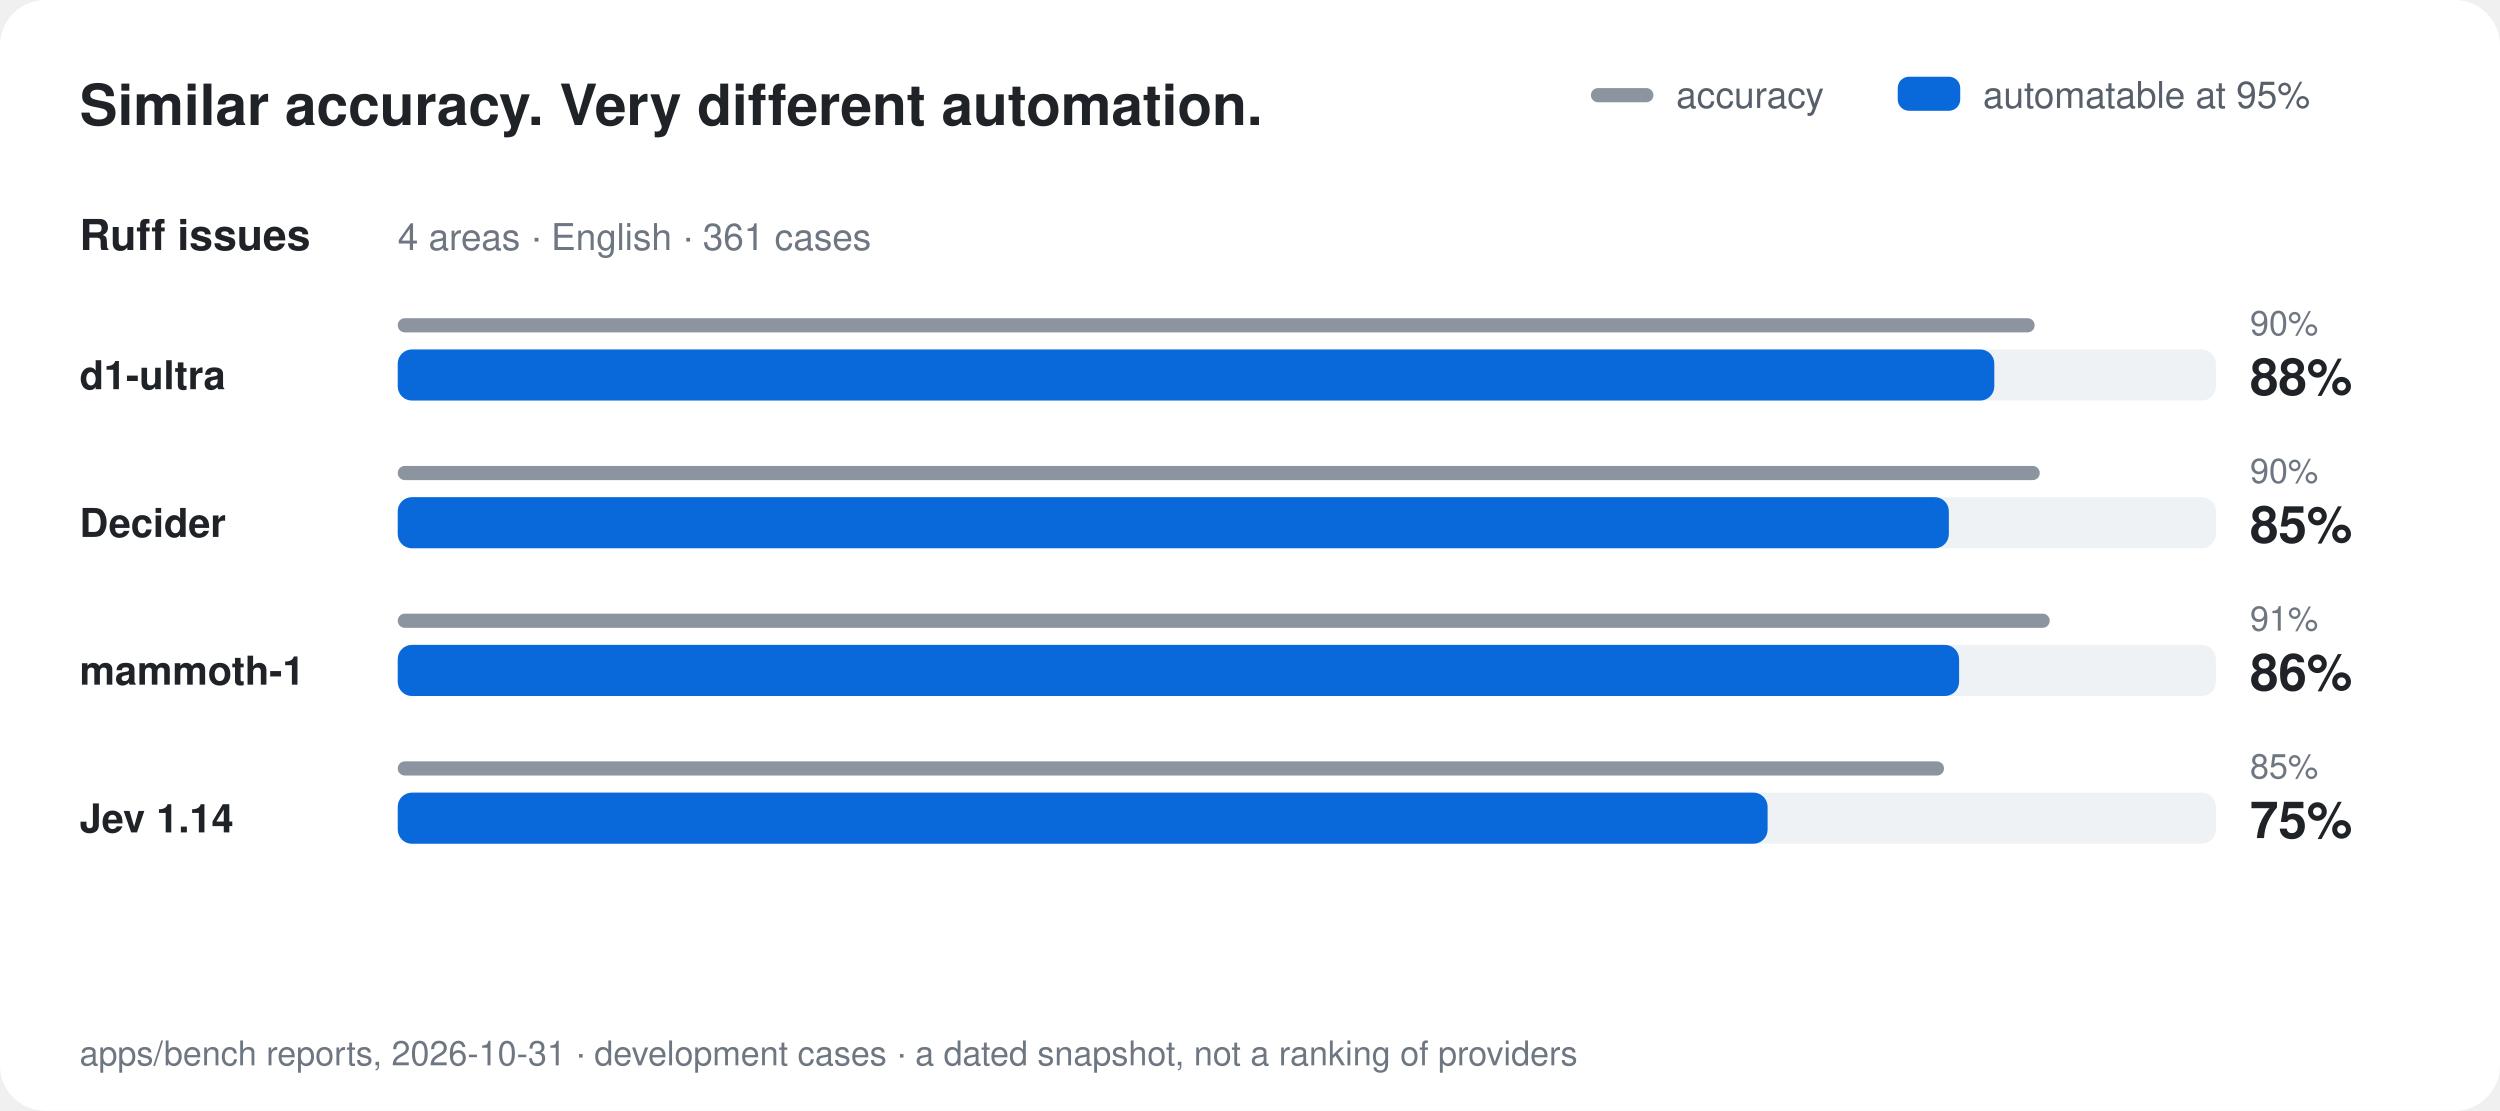
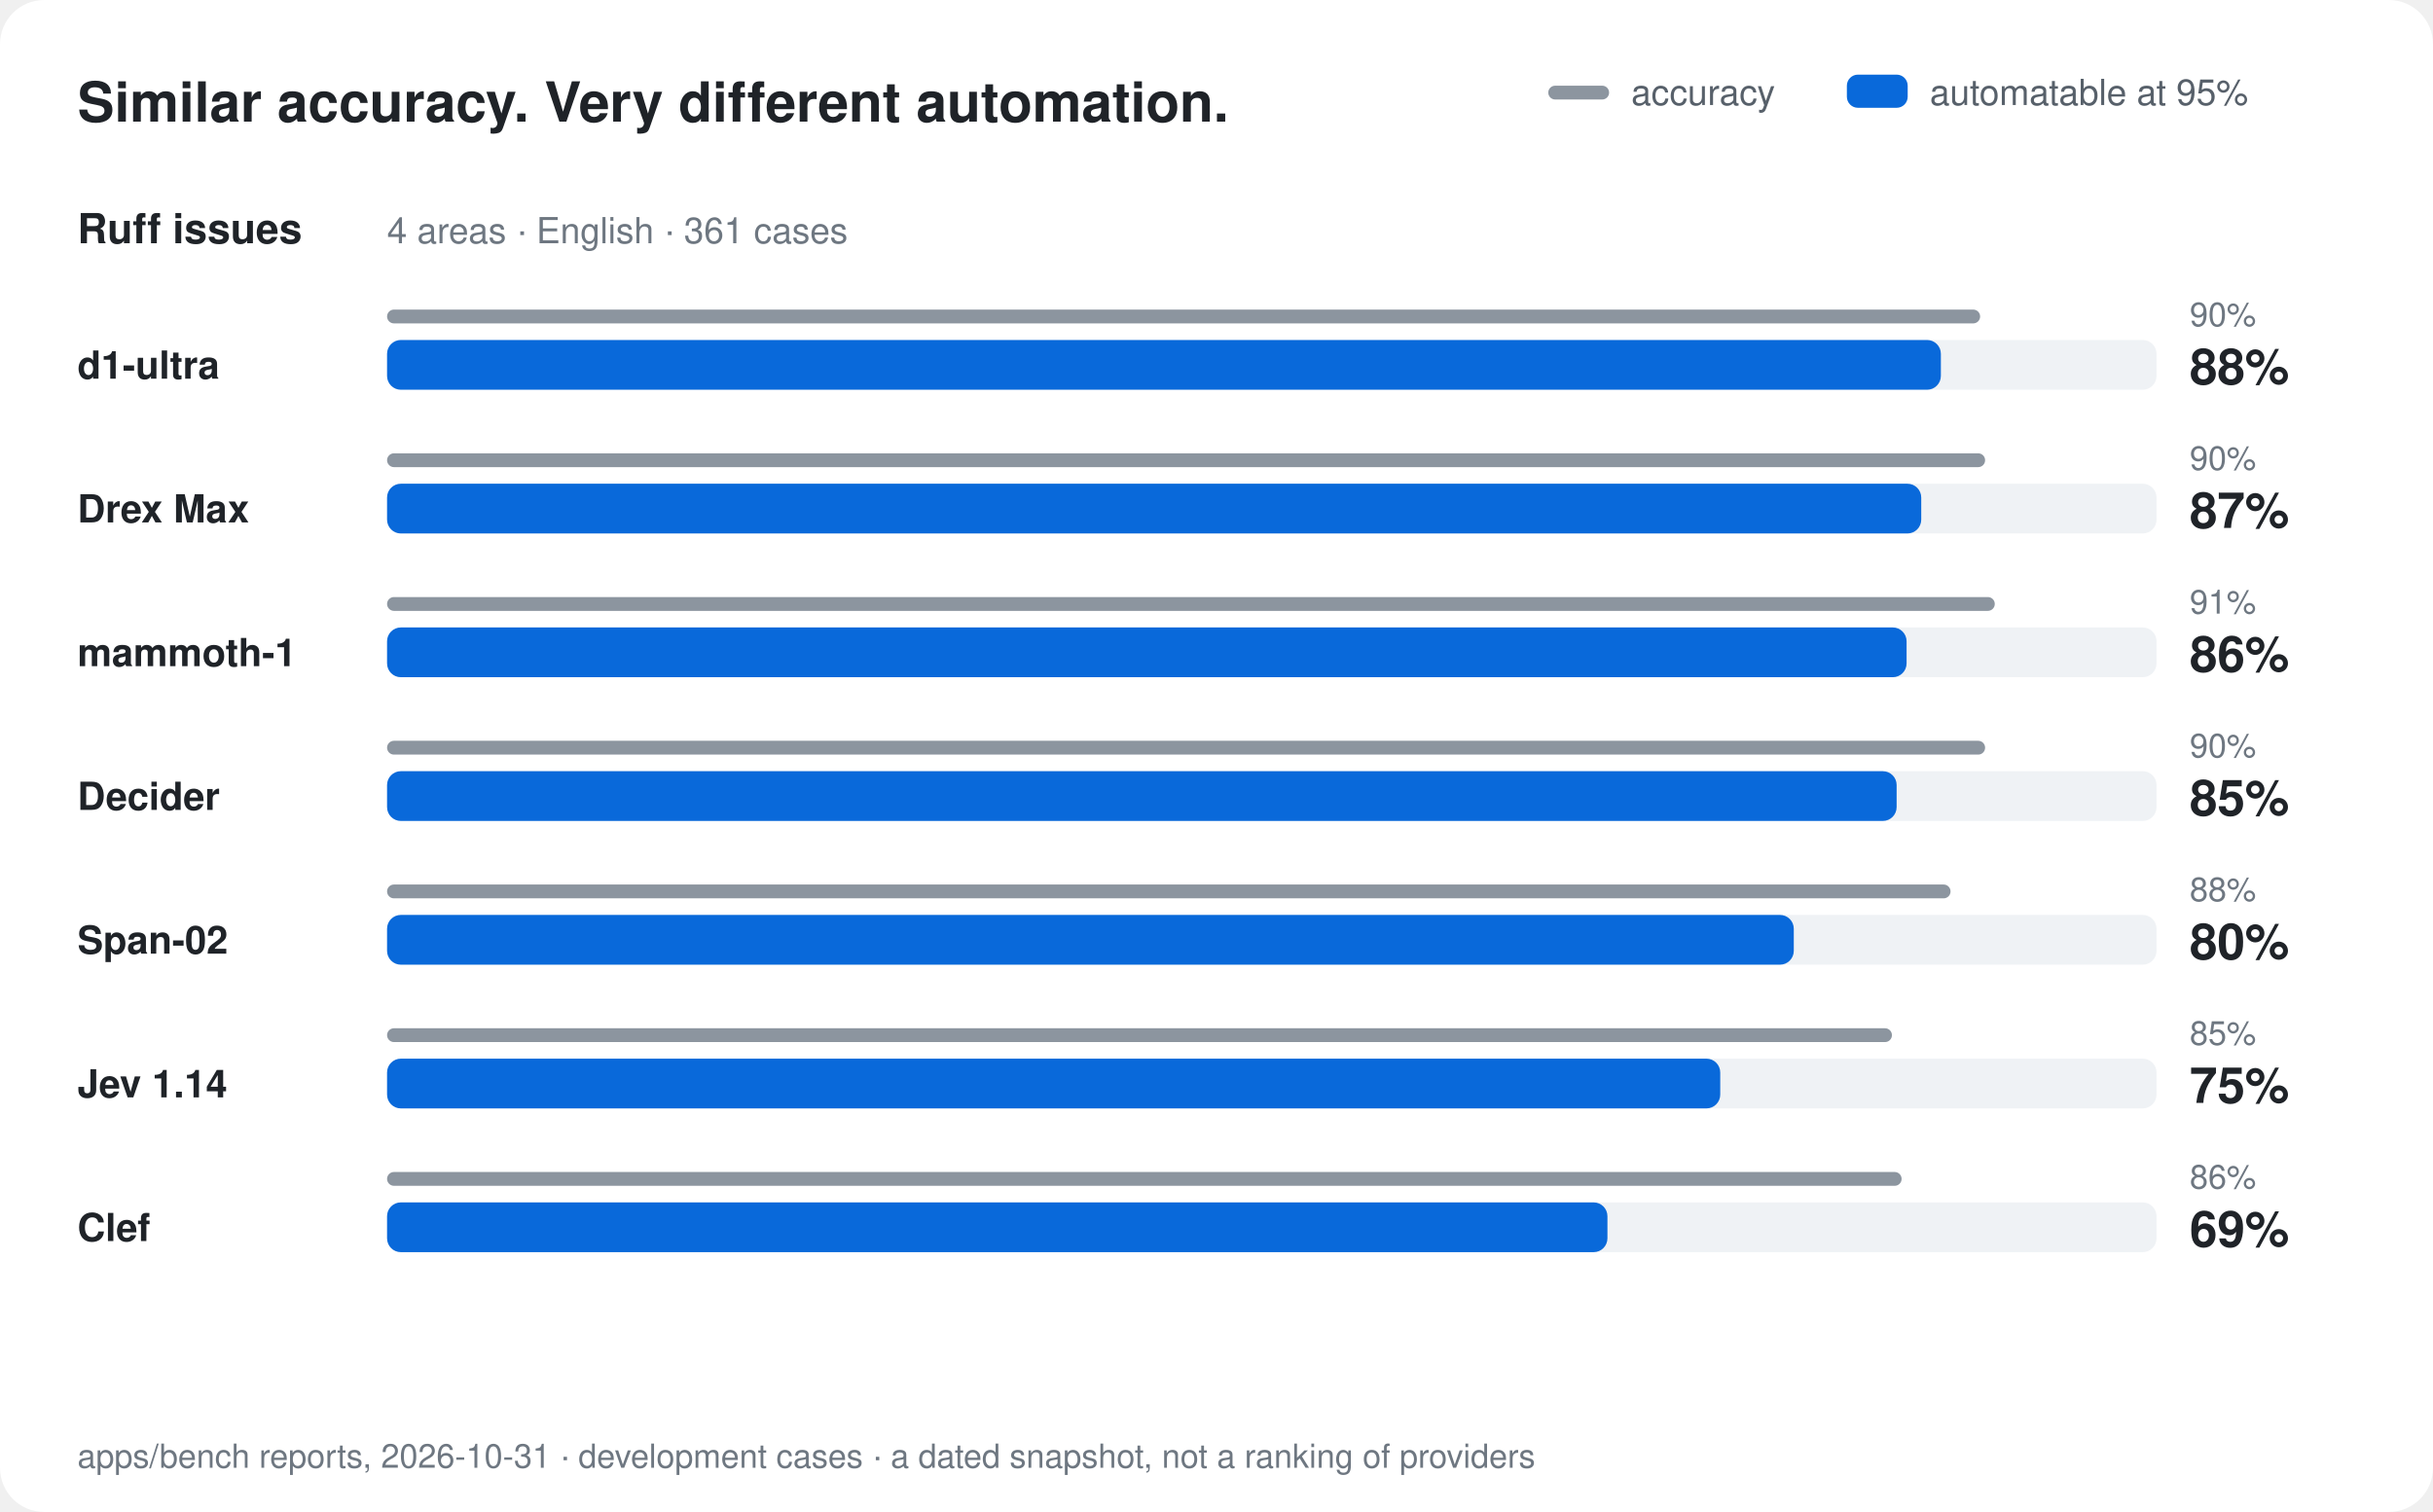
- <svg xmlns="http://www.w3.org/2000/svg" viewBox="0 0 880 391" width="880" height="391" role="img" aria-labelledby="t d">
+ <svg xmlns="http://www.w3.org/2000/svg" viewBox="0 0 880 547" width="880" height="547" role="img" aria-labelledby="t d">
  <style>
    text { font-family: -apple-system, BlinkMacSystemFont, "Segoe UI", Helvetica, Arial, sans-serif; fill: #1f2328; }
    .bg { fill: #ffffff; }
    .h { font-size: 20px; font-weight: 700; }
    .p { font-size: 15px; font-weight: 700; }
    .ps { font-size: 13px; fill: #6e7781; }
    .n { font-size: 14px; font-weight: 600; }
    .v { font-size: 18px; font-weight: 700; }
    .a { font-size: 12px; fill: #6e7781; }
    .lg { font-size: 13px; fill: #57606a; }
    .f { font-size: 12px; fill: #6e7781; }
    .track { fill: #eff2f5; }
    .acc { fill: #8c959f; }
    .bar { fill: #0969da; }
    .rule { stroke: #d8dee4; }
    @media all {
      text { fill: #e6edf3; }
      .bg { fill: #0d1117; }
      .ps, .a, .f { fill: #8b949e; } .lg { fill: #9198a1; }
      .track { fill: #1c2128; } .acc { fill: #768390; }
      .bar { fill: #4493f8; }
      .rule { stroke: #30363d; }
    }
  </style>
-   <rect class="bg" width="880" height="391" rx="16" />
+   <rect class="bg" width="880" height="547" rx="16" />
  <text class="h" x="28" y="44">Similar accuracy. Very different automation.</text>
  <rect class="acc" x="560" y="31" width="22" height="5" rx="2.5" />
  <text class="lg" x="590" y="38">accuracy</text>
  <rect class="bar" x="668" y="27" width="22" height="12" rx="4" />
  <text class="lg" x="698" y="38">automatable at 95%</text>
  <text class="p" x="28" y="88">Ruff issues</text>
  <text class="ps" x="140" y="88">4 areas · English · 361 cases</text>
  <text class="n" x="28" y="137">d1-ultra</text>
  <rect class="acc" x="140" y="112" width="576.2" height="5" rx="2.5" />
  <text class="a" x="792" y="118">90%</text>
  <rect class="track" x="140" y="123" width="640" height="18" rx="5" />
  <rect class="bar" x="140" y="123" width="562.0" height="18" rx="5" />
  <text class="v" x="792" y="139">88%</text>
-   <text class="n" x="28" y="189">Decider</text>
+   <text class="n" x="28" y="189">Drex Max</text>
  <rect class="acc" x="140" y="164" width="578.0" height="5" rx="2.5" />
  <text class="a" x="792" y="170">90%</text>
  <rect class="track" x="140" y="175" width="640" height="18" rx="5" />
-   <rect class="bar" x="140" y="175" width="546.0" height="18" rx="5" />
-   <text class="v" x="792" y="191">85%</text>
+   <rect class="bar" x="140" y="175" width="554.9" height="18" rx="5" />
+   <text class="v" x="792" y="191">87%</text>
  <text class="n" x="28" y="241">mammoth-1</text>
  <rect class="acc" x="140" y="216" width="581.5" height="5" rx="2.5" />
  <text class="a" x="792" y="222">91%</text>
  <rect class="track" x="140" y="227" width="640" height="18" rx="5" />
  <rect class="bar" x="140" y="227" width="549.6" height="18" rx="5" />
  <text class="v" x="792" y="243">86%</text>
-   <text class="n" x="28" y="293">Jev 1.14</text>
-   <rect class="acc" x="140" y="268" width="544.3" height="5" rx="2.5" />
-   <text class="a" x="792" y="274">85%</text>
+   <text class="n" x="28" y="293">Decider</text>
+   <rect class="acc" x="140" y="268" width="578.0" height="5" rx="2.5" />
+   <text class="a" x="792" y="274">90%</text>
  <rect class="track" x="140" y="279" width="640" height="18" rx="5" />
-   <rect class="bar" x="140" y="279" width="482.2" height="18" rx="5" />
-   <text class="v" x="792" y="295">75%</text>
-   <text class="f" x="28" y="375">apps/bench reports, 2026-10-31 · development cases · a dated snapshot, not a ranking of providers</text>
+   <rect class="bar" x="140" y="279" width="546.0" height="18" rx="5" />
+   <text class="v" x="792" y="295">85%</text>
+   <text class="n" x="28" y="345">Span-02</text>
+   <rect class="acc" x="140" y="320" width="565.5" height="5" rx="2.5" />
+   <text class="a" x="792" y="326">88%</text>
+   <rect class="track" x="140" y="331" width="640" height="18" rx="5" />
+   <rect class="bar" x="140" y="331" width="508.8" height="18" rx="5" />
+   <text class="v" x="792" y="347">80%</text>
+   <text class="n" x="28" y="397">Jev 1.14</text>
+   <rect class="acc" x="140" y="372" width="544.3" height="5" rx="2.5" />
+   <text class="a" x="792" y="378">85%</text>
+   <rect class="track" x="140" y="383" width="640" height="18" rx="5" />
+   <rect class="bar" x="140" y="383" width="482.2" height="18" rx="5" />
+   <text class="v" x="792" y="399">75%</text>
+   <text class="n" x="28" y="449">Clef</text>
+   <rect class="acc" x="140" y="424" width="547.8" height="5" rx="2.5" />
+   <text class="a" x="792" y="430">86%</text>
+   <rect class="track" x="140" y="435" width="640" height="18" rx="5" />
+   <rect class="bar" x="140" y="435" width="441.4" height="18" rx="5" />
+   <text class="v" x="792" y="451">69%</text>
+   <text class="f" x="28" y="531">apps/bench reports, 2026-10-31 · development cases · a dated snapshot, not a ranking of providers</text>
</svg>
